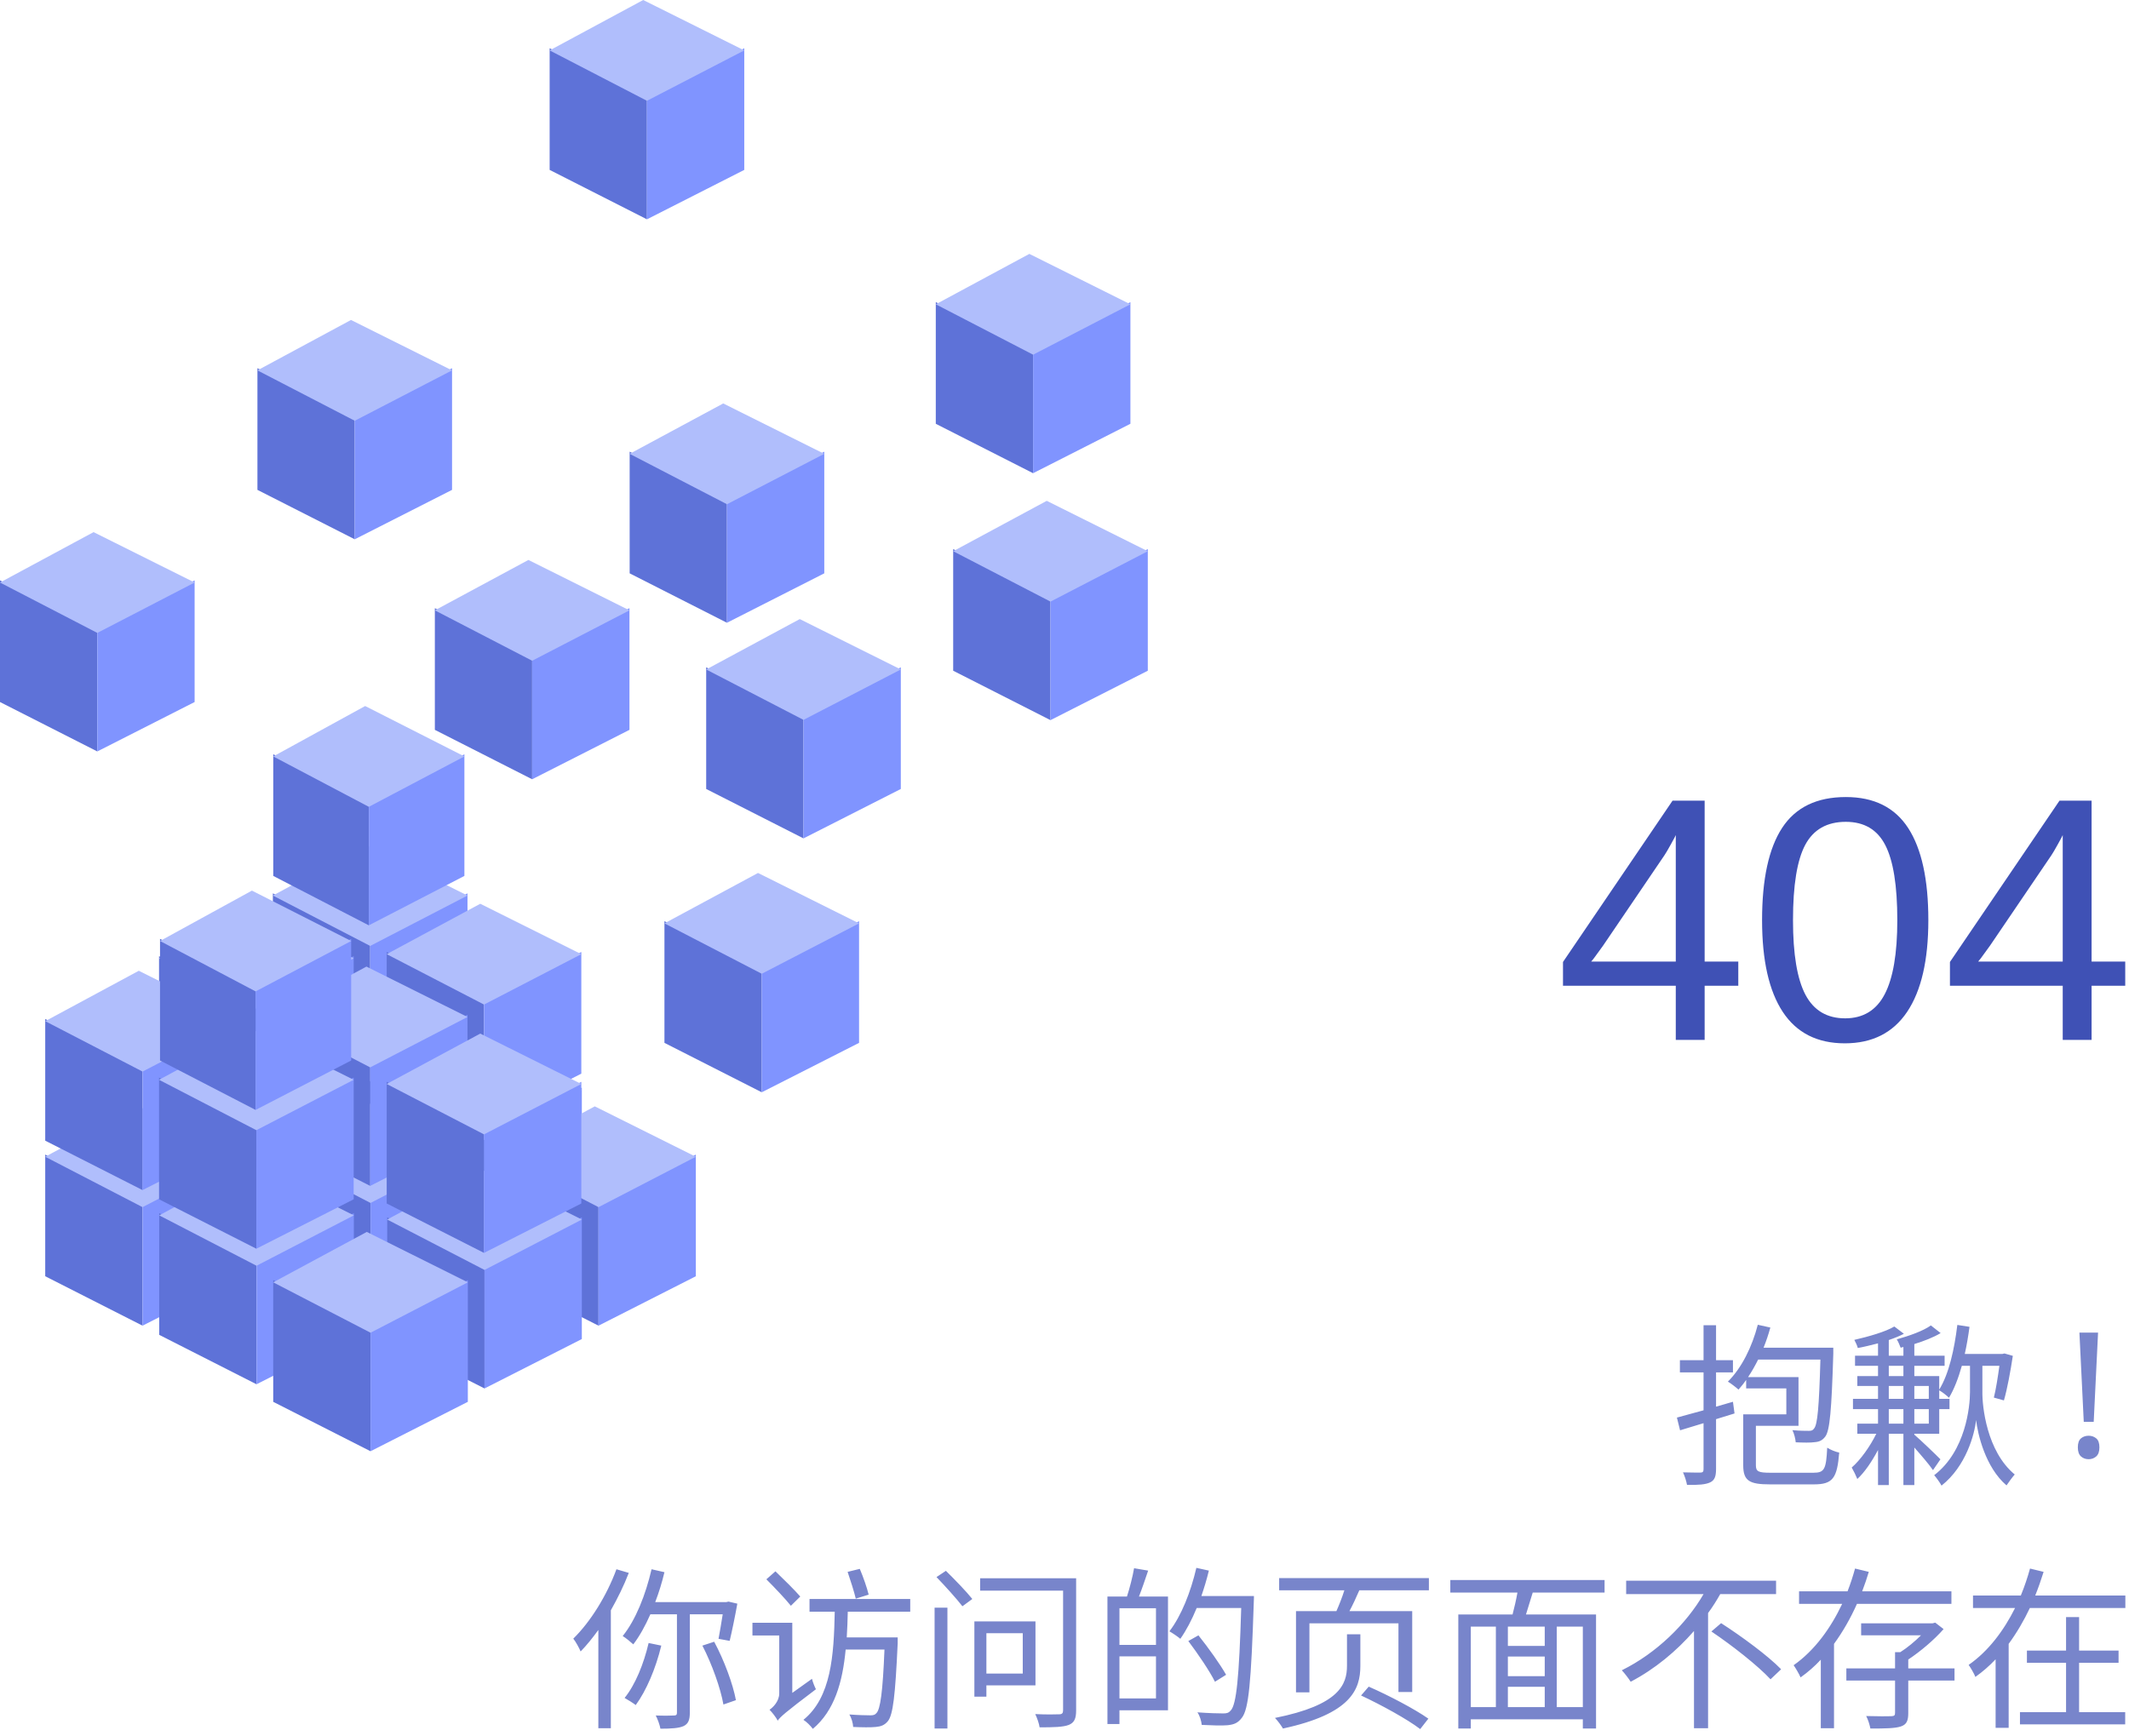
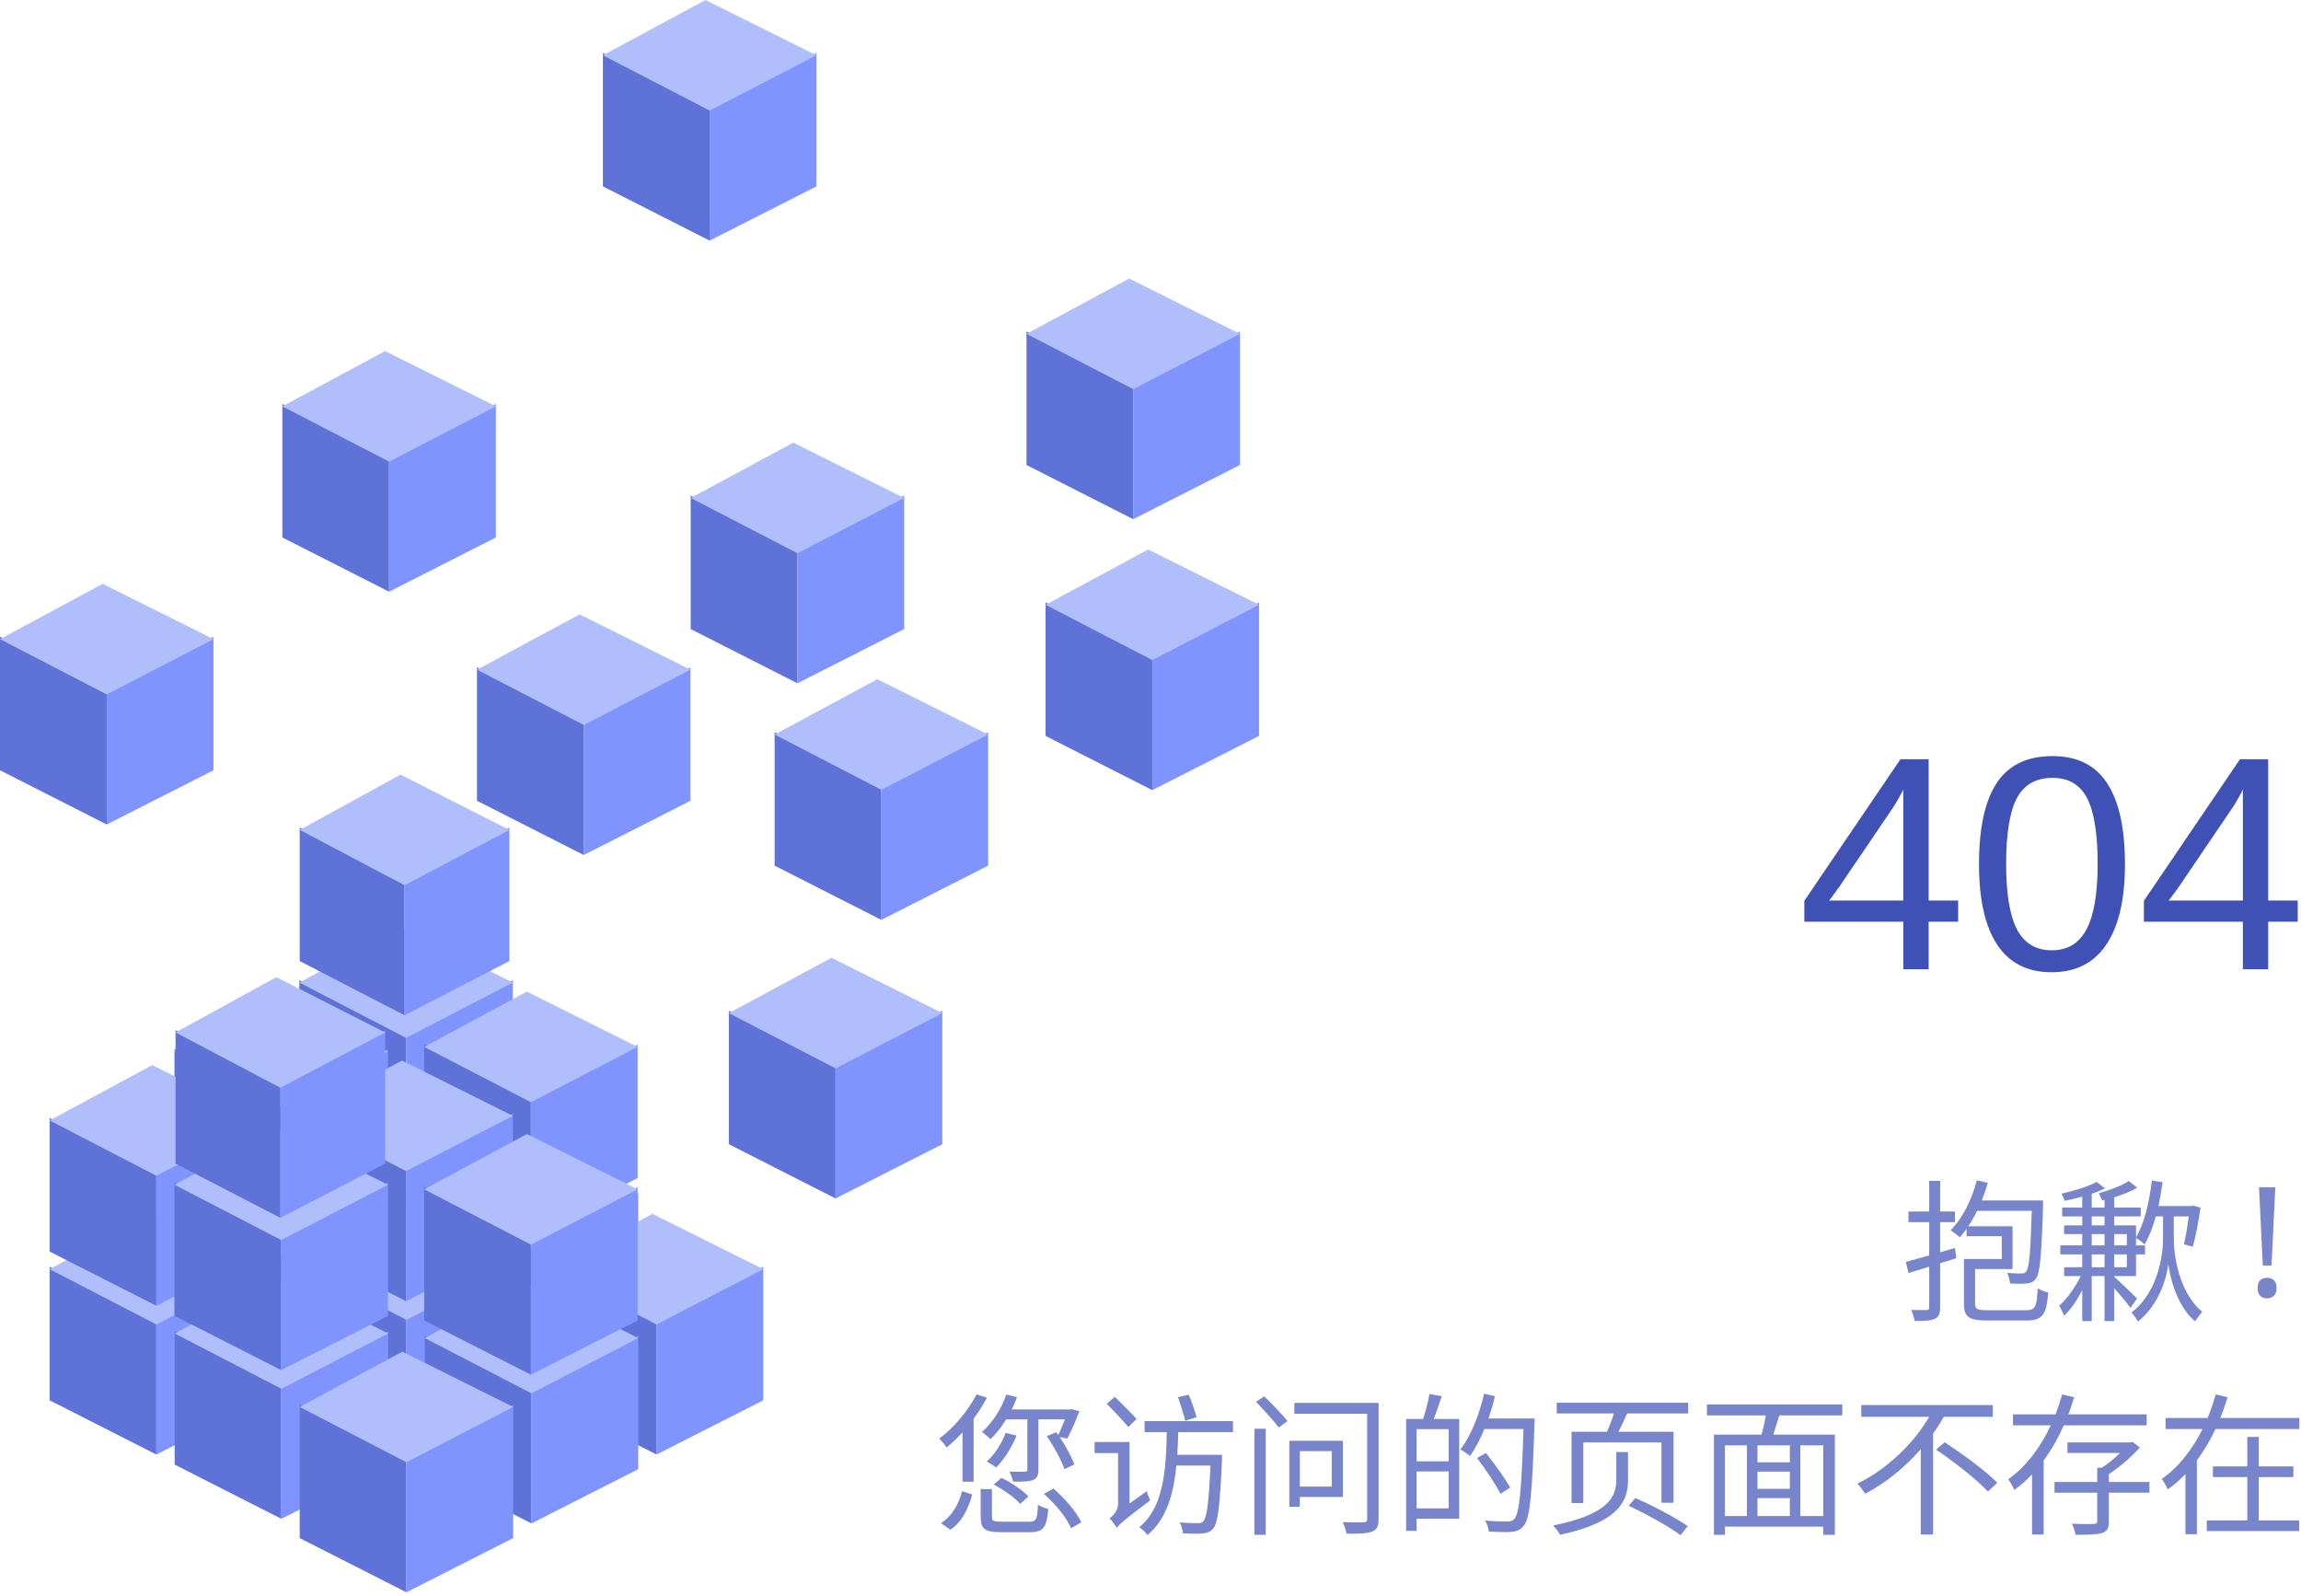
- <svg xmlns="http://www.w3.org/2000/svg" width="612px" height="499px" viewBox="0 0 612 499" version="1.1">
+ <svg xmlns="http://www.w3.org/2000/svg" width="603px" height="418px" viewBox="0 0 603 418" version="1.1">
  <defs />
  <g id="404" stroke="none" stroke-width="1" fill="none" fill-rule="evenodd">
-     <g transform="translate(-529, -158)" id="Group-3">
-       <g transform="translate(529, 158)">
+     <g transform="translate(-544, -158)" id="Group-3">
+       <g transform="translate(544, 158)">
        <g id="Group-2">
          <g id="Group" transform="translate(13, 282)">
            <g id="cube" transform="translate(65.5385, 0)">
              <g id="Shape">
                <polygon fill="#5E72D8" fill-rule="nonzero" points="27.973 63.061 0 48.851 0 13.873 27.973 28.083" />
                <polygon fill="#8094FF" fill-rule="nonzero" points="27.973 63.061 55.946 48.851 55.946 13.873 27.973 28.083" />
                <polygon fill="#B0BEFC" fill-rule="nonzero" points="0 14.491 26.897 0 55.946 14.491 27.973 28.981" />
              </g>
            </g>
            <g id="cube" transform="translate(32.76925, 18.0531)">
              <g id="Shape">
                <polygon fill="#5E72D8" fill-rule="nonzero" points="27.973 63.061 0 48.851 0 13.873 27.973 28.083" />
                <polygon fill="#8094FF" fill-rule="nonzero" points="27.973 63.061 55.946 48.851 55.946 13.873 27.973 28.083" />
                <polygon fill="#B0BEFC" fill-rule="nonzero" points="0 14.491 26.897 0 55.946 14.491 27.973 28.981" />
              </g>
            </g>
            <g id="cube" transform="translate(0, 36.10619)">
              <g id="Shape">
                <polygon fill="#5E72D8" fill-rule="nonzero" points="27.973 63.061 0 48.851 0 13.873 27.973 28.083" />
                <polygon fill="#8094FF" fill-rule="nonzero" points="27.973 63.061 55.946 48.851 55.946 13.873 27.973 28.083" />
                <polygon fill="#B0BEFC" fill-rule="nonzero" points="0 14.491 26.897 0 55.946 14.491 27.973 28.981" />
              </g>
            </g>
            <g id="cube" transform="translate(98.30775, 16.84956)">
              <g id="Shape">
                <polygon fill="#5E72D8" fill-rule="nonzero" points="27.973 63.061 0 48.851 0 13.873 27.973 28.083" />
                <polygon fill="#8094FF" fill-rule="nonzero" points="27.973 63.061 55.946 48.851 55.946 13.873 27.973 28.083" />
                <polygon fill="#B0BEFC" fill-rule="nonzero" points="0 14.491 26.897 0 55.946 14.491 27.973 28.981" />
              </g>
            </g>
            <g id="cube" transform="translate(65.5385, 34.90266)">
              <g id="Shape">
                <polygon fill="#5E72D8" fill-rule="nonzero" points="27.973 63.061 0 48.851 0 13.873 27.973 28.083" />
                <polygon fill="#8094FF" fill-rule="nonzero" points="27.973 63.061 55.946 48.851 55.946 13.873 27.973 28.083" />
                <polygon fill="#B0BEFC" fill-rule="nonzero" points="0 14.491 26.897 0 55.946 14.491 27.973 28.981" />
              </g>
            </g>
            <g id="cube" transform="translate(32.76925, 52.95575)">
              <g id="Shape">
                <polygon fill="#5E72D8" fill-rule="nonzero" points="27.973 63.061 0 48.851 0 13.873 27.973 28.083" />
                <polygon fill="#8094FF" fill-rule="nonzero" points="27.973 63.061 55.946 48.851 55.946 13.873 27.973 28.083" />
                <polygon fill="#B0BEFC" fill-rule="nonzero" points="0 14.491 26.897 0 55.946 14.491 27.973 28.981" />
              </g>
            </g>
            <g id="cube" transform="translate(131.077, 36.10619)">
              <g id="Shape">
                <polygon fill="#5E72D8" fill-rule="nonzero" points="27.973 63.061 0 48.851 0 13.873 27.973 28.083" />
                <polygon fill="#8094FF" fill-rule="nonzero" points="27.973 63.061 55.946 48.851 55.946 13.873 27.973 28.083" />
                <polygon fill="#B0BEFC" fill-rule="nonzero" points="0 14.491 26.897 0 55.946 14.491 27.973 28.981" />
              </g>
            </g>
            <g id="cube" transform="translate(98.30775, 54.15929)">
              <g id="Shape">
                <polygon fill="#5E72D8" fill-rule="nonzero" points="27.973 63.061 0 48.851 0 13.873 27.973 28.083" />
                <polygon fill="#8094FF" fill-rule="nonzero" points="27.973 63.061 55.946 48.851 55.946 13.873 27.973 28.083" />
                <polygon fill="#B0BEFC" fill-rule="nonzero" points="0 14.491 26.897 0 55.946 14.491 27.973 28.981" />
              </g>
            </g>
            <g id="cube" transform="translate(65.5385, 72.21239)">
              <g id="Shape">
                <polygon fill="#5E72D8" fill-rule="nonzero" points="27.973 63.061 0 48.851 0 13.873 27.973 28.083" />
                <polygon fill="#8094FF" fill-rule="nonzero" points="27.973 63.061 55.946 48.851 55.946 13.873 27.973 28.083" />
                <polygon fill="#B0BEFC" fill-rule="nonzero" points="0 14.491 26.897 0 55.946 14.491 27.973 28.981" />
              </g>
            </g>
          </g>
          <g id="Group" transform="translate(13, 243)">
            <g id="cube" transform="translate(65.43954, 0)">
              <g id="Shape">
                <polygon fill="#5E72D8" fill-rule="nonzero" points="27.973 63.061 0 48.851 0 13.873 27.973 28.083" />
                <polygon fill="#8094FF" fill-rule="nonzero" points="27.973 63.061 55.946 48.851 55.946 13.873 27.973 28.083" />
                <polygon fill="#B0BEFC" fill-rule="nonzero" points="0 14.491 26.897 0 55.946 14.491 27.973 28.981" />
              </g>
            </g>
            <g id="cube" transform="translate(32.71977, 18.06122)">
              <g id="Shape">
                <polygon fill="#5E72D8" fill-rule="nonzero" points="27.973 63.061 0 48.851 0 13.873 27.973 28.083" />
                <polygon fill="#8094FF" fill-rule="nonzero" points="27.973 63.061 55.946 48.851 55.946 13.873 27.973 28.083" />
                <polygon fill="#B0BEFC" fill-rule="nonzero" points="0 14.491 26.897 0 55.946 14.491 27.973 28.981" />
              </g>
            </g>
            <g id="cube" transform="translate(0, 36.12245)">
              <g id="Shape">
                <polygon fill="#5E72D8" fill-rule="nonzero" points="27.973 63.061 0 48.851 0 13.873 27.973 28.083" />
                <polygon fill="#8094FF" fill-rule="nonzero" points="27.973 63.061 55.946 48.851 55.946 13.873 27.973 28.083" />
                <polygon fill="#B0BEFC" fill-rule="nonzero" points="0 14.491 26.897 0 55.946 14.491 27.973 28.981" />
              </g>
            </g>
            <g id="cube" transform="translate(98.15931, 16.85714)">
              <g id="Shape">
                <polygon fill="#5E72D8" fill-rule="nonzero" points="27.973 63.061 0 48.851 0 13.873 27.973 28.083" />
                <polygon fill="#8094FF" fill-rule="nonzero" points="27.973 63.061 55.946 48.851 55.946 13.873 27.973 28.083" />
                <polygon fill="#B0BEFC" fill-rule="nonzero" points="0 14.491 26.897 0 55.946 14.491 27.973 28.981" />
              </g>
            </g>
            <g id="cube" transform="translate(65.43954, 34.91837)">
              <g id="Shape">
                <polygon fill="#5E72D8" fill-rule="nonzero" points="27.973 63.061 0 48.851 0 13.873 27.973 28.083" />
                <polygon fill="#8094FF" fill-rule="nonzero" points="27.973 63.061 55.946 48.851 55.946 13.873 27.973 28.083" />
                <polygon fill="#B0BEFC" fill-rule="nonzero" points="0 14.491 26.897 0 55.946 14.491 27.973 28.981" />
              </g>
            </g>
            <g id="cube" transform="translate(32.71977, 52.97959)">
              <g id="Shape">
                <polygon fill="#5E72D8" fill-rule="nonzero" points="27.973 63.061 0 48.851 0 13.873 27.973 28.083" />
                <polygon fill="#8094FF" fill-rule="nonzero" points="27.973 63.061 55.946 48.851 55.946 13.873 27.973 28.083" />
                <polygon fill="#B0BEFC" fill-rule="nonzero" points="0 14.491 26.897 0 55.946 14.491 27.973 28.981" />
              </g>
            </g>
            <g id="cube" transform="translate(98.15931, 54.18367)">
              <g id="Shape">
                <polygon fill="#5E72D8" fill-rule="nonzero" points="27.973 63.061 0 48.851 0 13.873 27.973 28.083" />
                <polygon fill="#8094FF" fill-rule="nonzero" points="27.973 63.061 55.946 48.851 55.946 13.873 27.973 28.083" />
                <polygon fill="#B0BEFC" fill-rule="nonzero" points="0 14.491 26.897 0 55.946 14.491 27.973 28.981" />
              </g>
            </g>
          </g>
          <g id="Group" transform="translate(46, 203)">
            <g id="cube" transform="translate(32.54794, 0)">
              <g id="Shape">
                <polygon fill="#5E72D8" fill-rule="nonzero" points="27.473 63.061 0 48.851 0 13.873 27.473 28.083" />
                <polygon fill="#8094FF" fill-rule="nonzero" points="27.473 63.061 54.947 48.851 54.947 13.873 27.473 28.083" />
                <polygon fill="#B0BEFC" fill-rule="nonzero" points="0 14.491 26.417 0 54.947 14.491 27.473 28.981" />
              </g>
            </g>
            <g id="cube" transform="translate(0, 53.07216)">
              <g id="Shape">
                <polygon fill="#5E72D8" fill-rule="nonzero" points="27.473 63.061 0 48.851 0 13.873 27.473 28.083" />
                <polygon fill="#8094FF" fill-rule="nonzero" points="27.473 63.061 54.947 48.851 54.947 13.873 27.473 28.083" />
                <polygon fill="#B0BEFC" fill-rule="nonzero" points="0 14.491 26.417 0 54.947 14.491 27.473 28.981" />
              </g>
            </g>
          </g>
          <g id="cube" transform="translate(0, 153)">
            <g id="Shape">
              <polygon fill="#5E72D8" fill-rule="nonzero" points="27.973 63.061 0 48.851 0 13.873 27.973 28.083" />
              <polygon fill="#8094FF" fill-rule="nonzero" points="27.973 63.061 55.946 48.851 55.946 13.873 27.973 28.083" />
              <polygon fill="#B0BEFC" fill-rule="nonzero" points="0 14.491 26.897 0 55.946 14.491 27.973 28.981" />
            </g>
          </g>
          <g id="cube" transform="translate(74, 92)">
            <g id="Shape">
              <polygon fill="#5E72D8" fill-rule="nonzero" points="27.973 63.061 0 48.851 0 13.873 27.973 28.083" />
              <polygon fill="#8094FF" fill-rule="nonzero" points="27.973 63.061 55.946 48.851 55.946 13.873 27.973 28.083" />
              <polygon fill="#B0BEFC" fill-rule="nonzero" points="0 14.491 26.897 0 55.946 14.491 27.973 28.981" />
            </g>
          </g>
          <g id="cube" transform="translate(158, 0)">
            <g id="Shape">
              <polygon fill="#5E72D8" fill-rule="nonzero" points="27.973 63.061 0 48.851 0 13.873 27.973 28.083" />
              <polygon fill="#8094FF" fill-rule="nonzero" points="27.973 63.061 55.946 48.851 55.946 13.873 27.973 28.083" />
              <polygon fill="#B0BEFC" fill-rule="nonzero" points="0 14.491 26.897 0 55.946 14.491 27.973 28.981" />
            </g>
          </g>
          <g id="cube" transform="translate(125, 161)">
            <g id="Shape">
              <polygon fill="#5E72D8" fill-rule="nonzero" points="27.973 63.061 0 48.851 0 13.873 27.973 28.083" />
              <polygon fill="#8094FF" fill-rule="nonzero" points="27.973 63.061 55.946 48.851 55.946 13.873 27.973 28.083" />
              <polygon fill="#B0BEFC" fill-rule="nonzero" points="0 14.491 26.897 0 55.946 14.491 27.973 28.981" />
            </g>
          </g>
          <g id="cube" transform="translate(191, 251)">
            <g id="Shape">
              <polygon fill="#5E72D8" fill-rule="nonzero" points="27.973 63.061 0 48.851 0 13.873 27.973 28.083" />
              <polygon fill="#8094FF" fill-rule="nonzero" points="27.973 63.061 55.946 48.851 55.946 13.873 27.973 28.083" />
              <polygon fill="#B0BEFC" fill-rule="nonzero" points="0 14.491 26.897 0 55.946 14.491 27.973 28.981" />
            </g>
          </g>
          <g id="cube" transform="translate(203, 178)">
            <g id="Shape">
              <polygon fill="#5E72D8" fill-rule="nonzero" points="27.973 63.061 0 48.851 0 13.873 27.973 28.083" />
              <polygon fill="#8094FF" fill-rule="nonzero" points="27.973 63.061 55.946 48.851 55.946 13.873 27.973 28.083" />
              <polygon fill="#B0BEFC" fill-rule="nonzero" points="0 14.491 26.897 0 55.946 14.491 27.973 28.981" />
            </g>
          </g>
          <g id="cube" transform="translate(274, 144)">
            <g id="Shape">
              <polygon fill="#5E72D8" fill-rule="nonzero" points="27.973 63.061 0 48.851 0 13.873 27.973 28.083" />
              <polygon fill="#8094FF" fill-rule="nonzero" points="27.973 63.061 55.946 48.851 55.946 13.873 27.973 28.083" />
              <polygon fill="#B0BEFC" fill-rule="nonzero" points="0 14.491 26.897 0 55.946 14.491 27.973 28.981" />
            </g>
          </g>
          <g id="cube" transform="translate(181, 116)">
            <g id="Shape">
              <polygon fill="#5E72D8" fill-rule="nonzero" points="27.973 63.061 0 48.851 0 13.873 27.973 28.083" />
              <polygon fill="#8094FF" fill-rule="nonzero" points="27.973 63.061 55.946 48.851 55.946 13.873 27.973 28.083" />
              <polygon fill="#B0BEFC" fill-rule="nonzero" points="0 14.491 26.897 0 55.946 14.491 27.973 28.981" />
            </g>
          </g>
          <g id="cube" transform="translate(269, 73)">
            <g id="Shape">
              <polygon fill="#5E72D8" fill-rule="nonzero" points="27.973 63.061 0 48.851 0 13.873 27.973 28.083" />
              <polygon fill="#8094FF" fill-rule="nonzero" points="27.973 63.061 55.946 48.851 55.946 13.873 27.973 28.083" />
              <polygon fill="#B0BEFC" fill-rule="nonzero" points="0 14.491 26.897 0 55.946 14.491 27.973 28.981" />
            </g>
          </g>
        </g>
-         <text id="404" font-family="ArialMT, Arial" font-size="100" font-weight="normal" fill="#3F51B5">
-           <tspan x="447" y="299">404</tspan>
+         <text id="404" font-family="ArialMT, Arial" font-size="80" font-weight="normal" fill="#3F51B5">
+           <tspan x="471" y="254">404</tspan>
        </text>
-         <text id="抱歉-!-你访问的页面不存在" font-family="PingFangSC-Regular, PingFang SC" font-size="50" font-weight="normal" fill="#7885CB">
-           <tspan x="480.7" y="423">抱歉 !</tspan>
-           <tspan x="164" y="493">你访问的页面不存在</tspan>
+         <text id="抱歉-!-您访问的页面不存在" font-family="PingFangSC-Regular, PingFang SC" font-size="40" font-weight="normal" fill="#7885CB">
+           <tspan x="498.36" y="343">抱歉 !</tspan>
+           <tspan x="245" y="399">您访问的页面不存在</tspan>
        </text>
      </g>
    </g>
  </g>
</svg>
